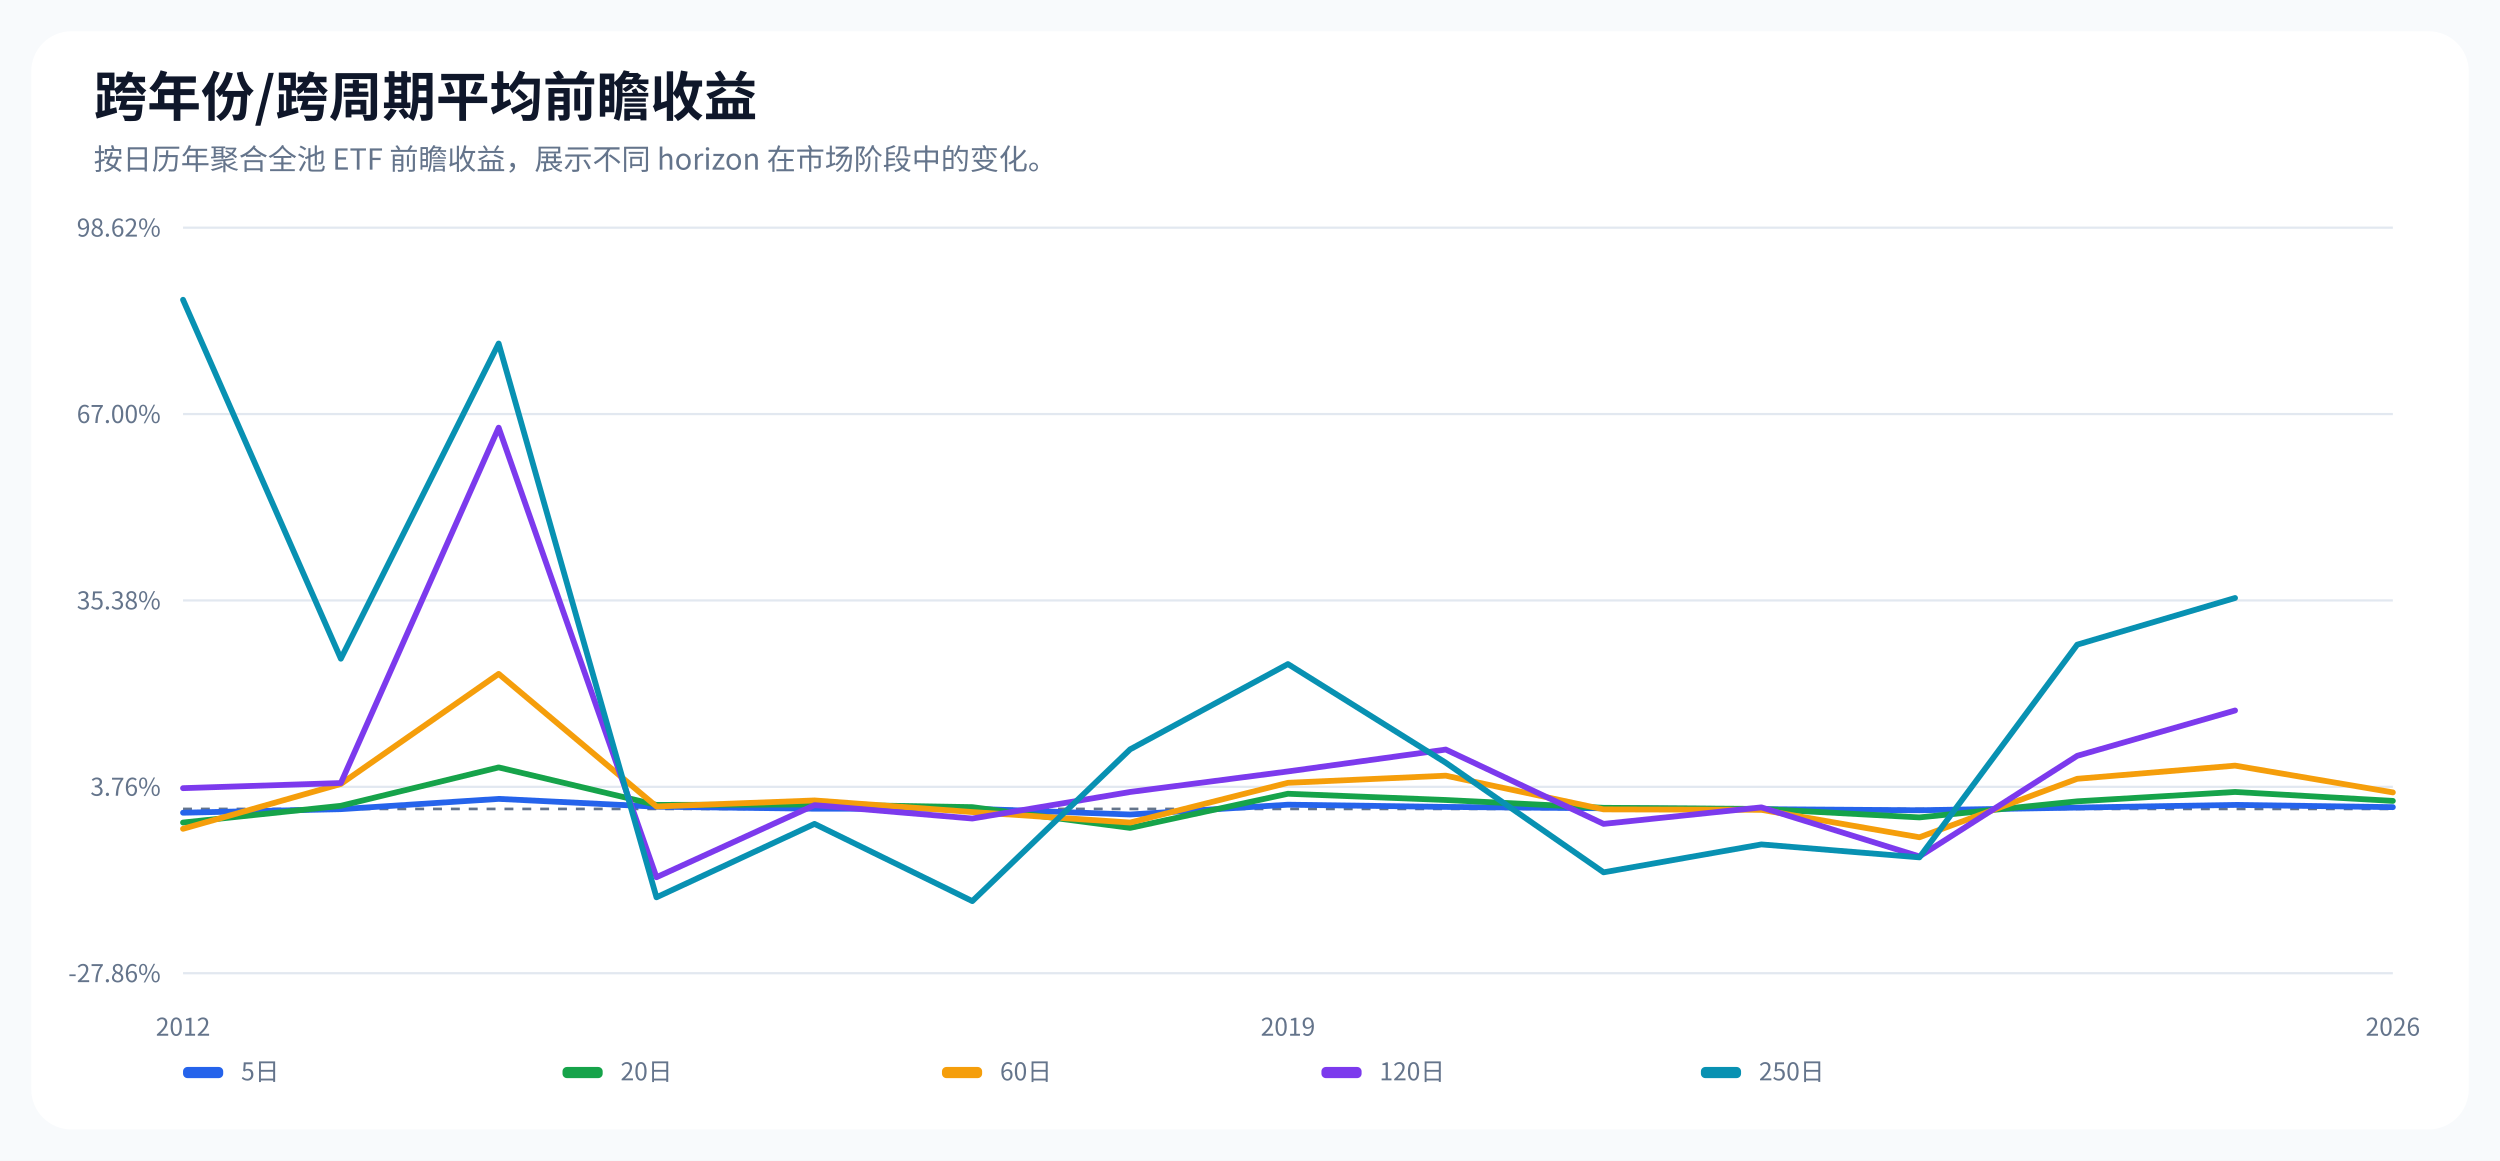
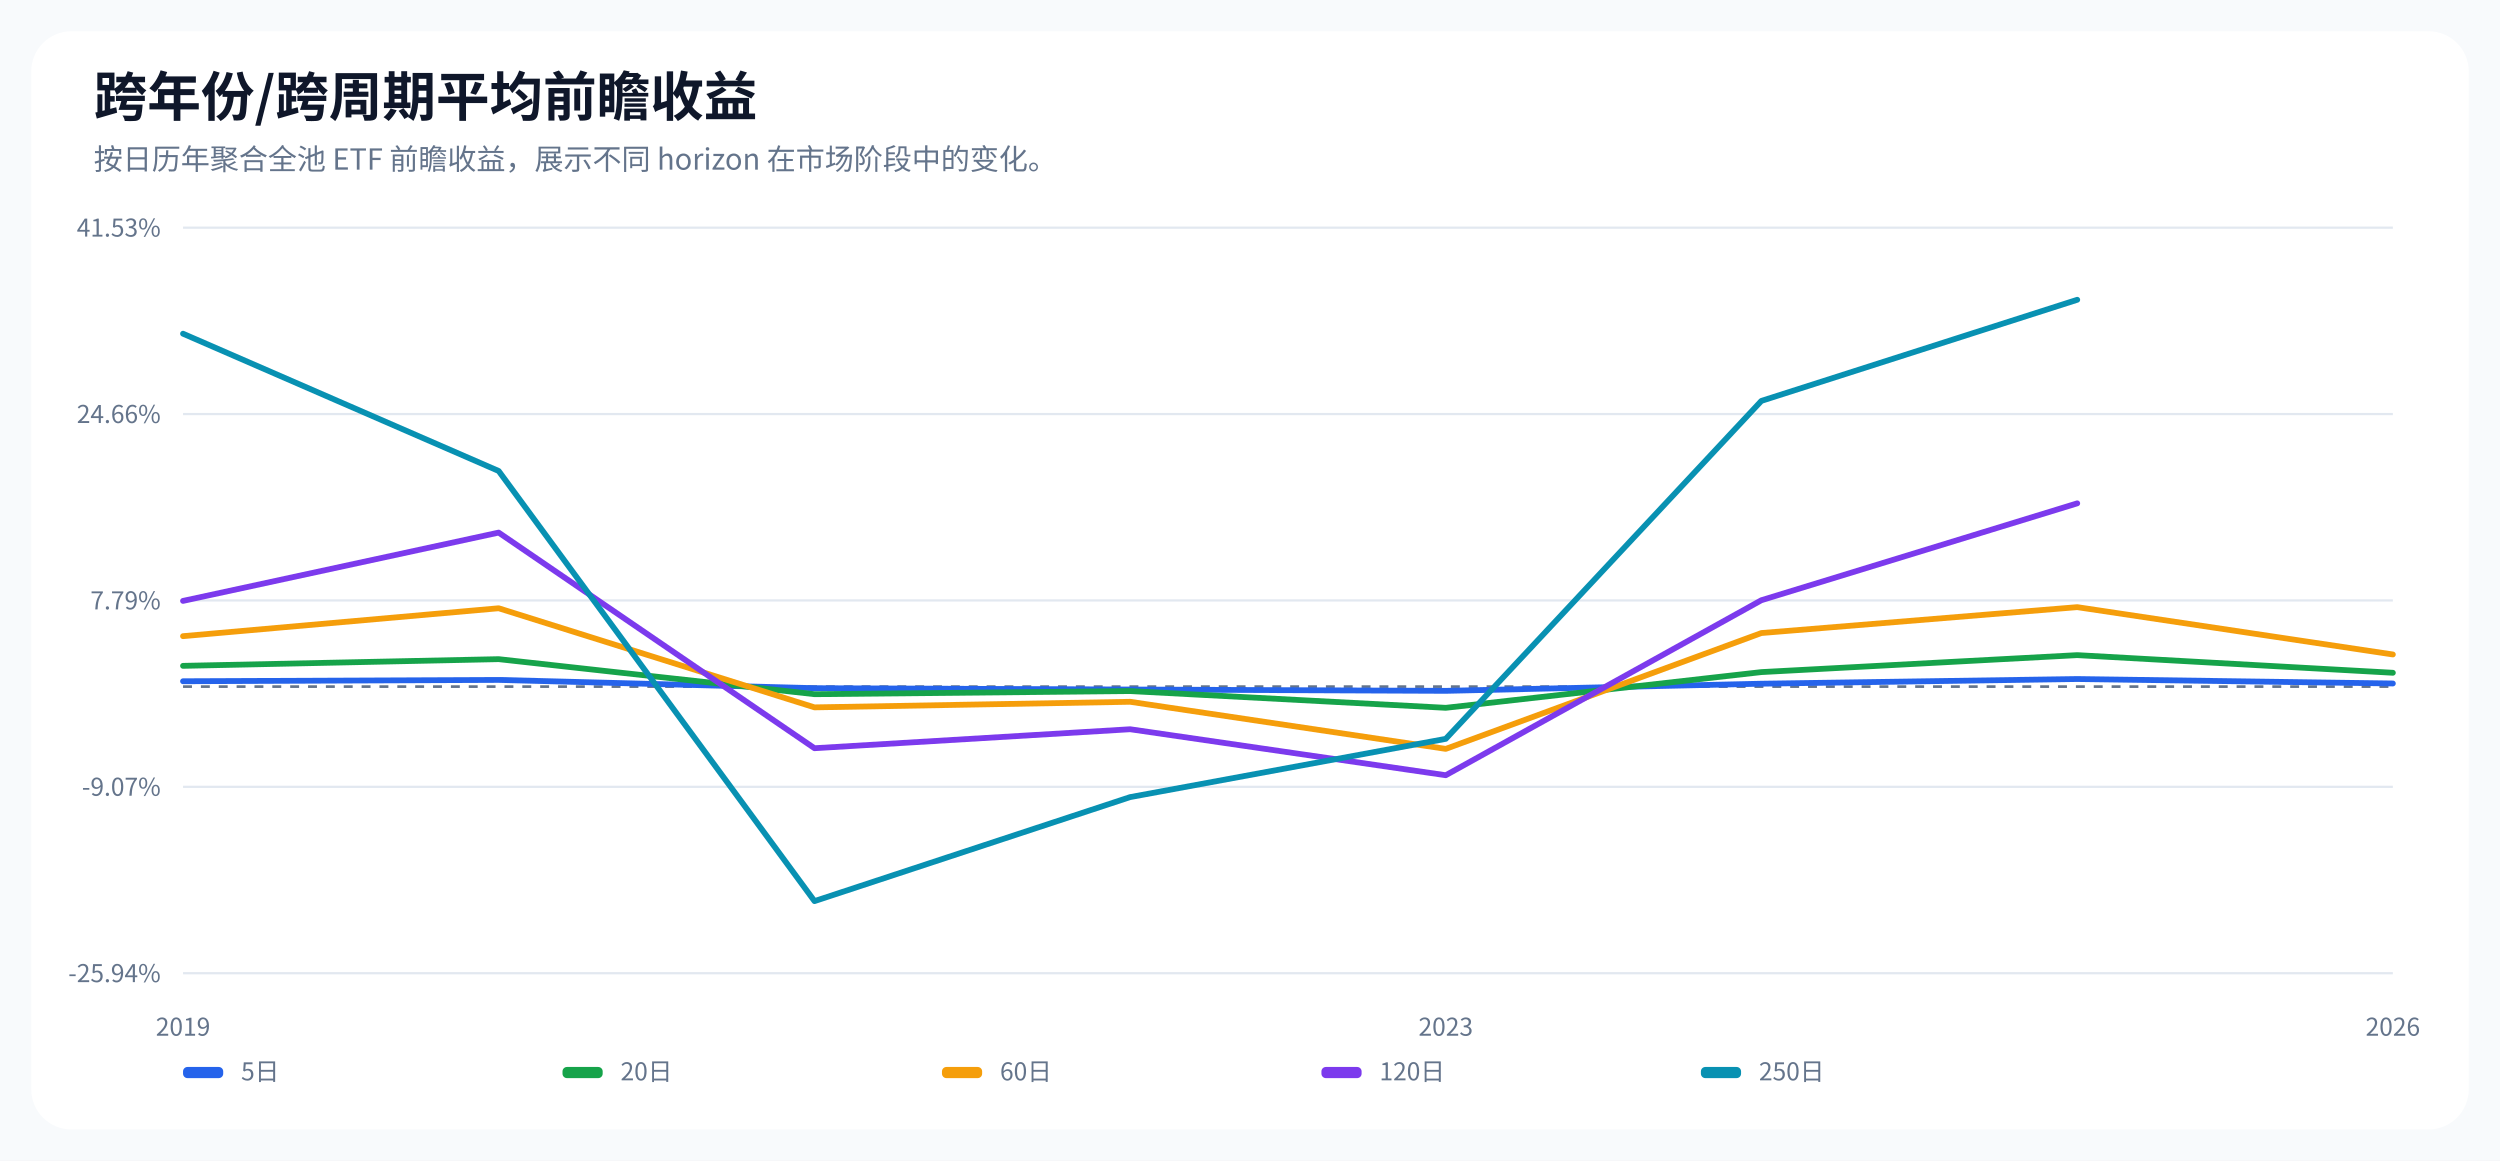
<svg xmlns="http://www.w3.org/2000/svg" width="1120" height="520" viewBox="0 0 1120 520" role="img">
  <style>
  text { font-family: 'Noto Sans CJK SC','Microsoft YaHei','PingFang SC','WenQuanYi Micro Hei',Arial,sans-serif; fill: #0f172a; }
  .title { font-size: 24px; font-weight: 800; }
  .subtitle { font-size: 13px; fill: #64748b; }
  .label { font-size: 12px; fill: #0f172a; }
  .muted { font-size: 11px; fill: #64748b; }
  .axis { stroke: #e2e8f0; stroke-width: 1; }
</style>
  <rect width="100%" height="100%" fill="#f8fafc" />
  <rect x="14" y="14" width="1092" height="492" rx="18" fill="#ffffff" />
  <text x="42" y="52" class="title">跨年份/跨周期平均前瞻收益</text>
  <text x="42" y="76" class="subtitle">按日历年聚合全池 ETF 前瞻收益，展示不同 horizon 在市场阶段中的变化。</text>
  <line x1="82" y1="436.0" x2="1072" y2="436.0" class="axis" />
-   <text x="72" y="440.0" text-anchor="end" class="muted">-27.86%</text>
+   <text x="72" y="440.0" text-anchor="end" class="muted">-25.94%</text>
  <line x1="82" y1="352.5" x2="1072" y2="352.5" class="axis" />
-   <text x="72" y="356.5" text-anchor="end" class="muted">3.76%</text>
+   <text x="72" y="356.5" text-anchor="end" class="muted">-9.07%</text>
  <line x1="82" y1="269.0" x2="1072" y2="269.0" class="axis" />
-   <text x="72" y="273.0" text-anchor="end" class="muted">35.38%</text>
+   <text x="72" y="273.0" text-anchor="end" class="muted">7.79%</text>
  <line x1="82" y1="185.5" x2="1072" y2="185.5" class="axis" />
-   <text x="72" y="189.5" text-anchor="end" class="muted">67.00%</text>
+   <text x="72" y="189.5" text-anchor="end" class="muted">24.66%</text>
  <line x1="82" y1="102.0" x2="1072" y2="102.0" class="axis" />
-   <text x="72" y="106.0" text-anchor="end" class="muted">98.62%</text>
-   <line x1="82" y1="362.4" x2="1072" y2="362.4" stroke="#64748b" stroke-width="1.2" stroke-dasharray="4 4" />
-   <text x="82.0" y="464" text-anchor="middle" class="muted">2012</text>
-   <text x="577.0" y="464" text-anchor="middle" class="muted">2019</text>
+   <text x="72" y="106.0" text-anchor="end" class="muted">41.53%</text>
+   <line x1="82" y1="307.6" x2="1072" y2="307.6" stroke="#64748b" stroke-width="1.2" stroke-dasharray="4 4" />
+   <text x="82.0" y="464" text-anchor="middle" class="muted">2019</text>
+   <text x="647.7" y="464" text-anchor="middle" class="muted">2023</text>
  <text x="1072.0" y="464" text-anchor="middle" class="muted">2026</text>
-   <polyline points="82.0,364.1 152.7,362.5 223.4,357.9 294.1,361.4 364.9,362.3 435.6,362.3 506.3,364.9 577.0,360.5 647.7,361.5 718.4,362.1 789.1,362.5 859.9,363.0 930.6,361.8 1001.3,360.6 1072.0,361.6" fill="none" stroke="#2563eb" stroke-width="2.6" stroke-linejoin="round" stroke-linecap="round" />
+   <polyline points="82.0,305.2 223.4,304.6 364.9,308.3 506.3,308.9 647.7,309.5 789.1,306.3 930.6,304.2 1072.0,306.2" fill="none" stroke="#2563eb" stroke-width="2.6" stroke-linejoin="round" stroke-linecap="round" />
  <rect x="82" y="478" width="18" height="5" rx="2" fill="#2563eb" />
  <text x="108" y="484" class="muted">5日</text>
-   <polyline points="82.0,368.5 152.7,361.0 223.4,343.8 294.1,360.6 364.9,360.4 435.6,361.6 506.3,370.9 577.0,355.6 647.7,358.4 718.4,361.9 789.1,362.4 859.9,366.2 930.6,359.0 1001.3,354.8 1072.0,358.8" fill="none" stroke="#16a34a" stroke-width="2.6" stroke-linejoin="round" stroke-linecap="round" />
+   <polyline points="82.0,298.3 223.4,295.3 364.9,311.0 506.3,309.6 647.7,317.1 789.1,301.1 930.6,293.5 1072.0,301.4" fill="none" stroke="#16a34a" stroke-width="2.6" stroke-linejoin="round" stroke-linecap="round" />
  <rect x="252" y="478" width="18" height="5" rx="2" fill="#16a34a" />
  <text x="278" y="484" class="muted">20日</text>
-   <polyline points="82.0,371.3 152.7,351.2 223.4,301.9 294.1,361.3 364.9,358.6 435.6,363.8 506.3,368.5 577.0,350.7 647.7,347.5 718.4,362.6 789.1,362.8 859.9,375.1 930.6,348.9 1001.3,343.0 1072.0,355.0" fill="none" stroke="#f59e0b" stroke-width="2.6" stroke-linejoin="round" stroke-linecap="round" />
+   <polyline points="82.0,285.0 223.4,272.5 364.9,316.9 506.3,314.4 647.7,335.5 789.1,283.6 930.6,272.0 1072.0,293.2" fill="none" stroke="#f59e0b" stroke-width="2.6" stroke-linejoin="round" stroke-linecap="round" />
  <rect x="422" y="478" width="18" height="5" rx="2" fill="#f59e0b" />
  <text x="448" y="484" class="muted">60日</text>
-   <polyline points="82.0,353.1 152.7,350.8 223.4,191.6 294.1,393.0 364.9,360.7 435.6,366.7 506.3,354.8 577.0,345.6 647.7,335.8 718.4,369.1 789.1,361.7 859.9,383.7 930.6,338.6 1001.3,318.3" fill="none" stroke="#7c3aed" stroke-width="2.6" stroke-linejoin="round" stroke-linecap="round" />
+   <polyline points="82.0,269.2 223.4,238.6 364.9,335.2 506.3,326.7 647.7,347.3 789.1,268.9 930.6,225.5" fill="none" stroke="#7c3aed" stroke-width="2.6" stroke-linejoin="round" stroke-linecap="round" />
  <rect x="592" y="478" width="18" height="5" rx="2" fill="#7c3aed" />
  <text x="618" y="484" class="muted">120日</text>
-   <polyline points="82.0,134.3 152.7,295.1 223.4,153.9 294.1,402.0 364.9,369.1 435.6,403.7 506.3,335.7 577.0,297.5 647.7,341.7 718.4,390.8 789.1,378.3 859.9,384.1 930.6,288.8 1001.3,267.9" fill="none" stroke="#0891b2" stroke-width="2.6" stroke-linejoin="round" stroke-linecap="round" />
+   <polyline points="82.0,149.5 223.4,211.0 364.9,403.7 506.3,357.1 647.7,331.0 789.1,179.6 930.6,134.3" fill="none" stroke="#0891b2" stroke-width="2.6" stroke-linejoin="round" stroke-linecap="round" />
  <rect x="762" y="478" width="18" height="5" rx="2" fill="#0891b2" />
  <text x="788" y="484" class="muted">250日</text>
</svg>
